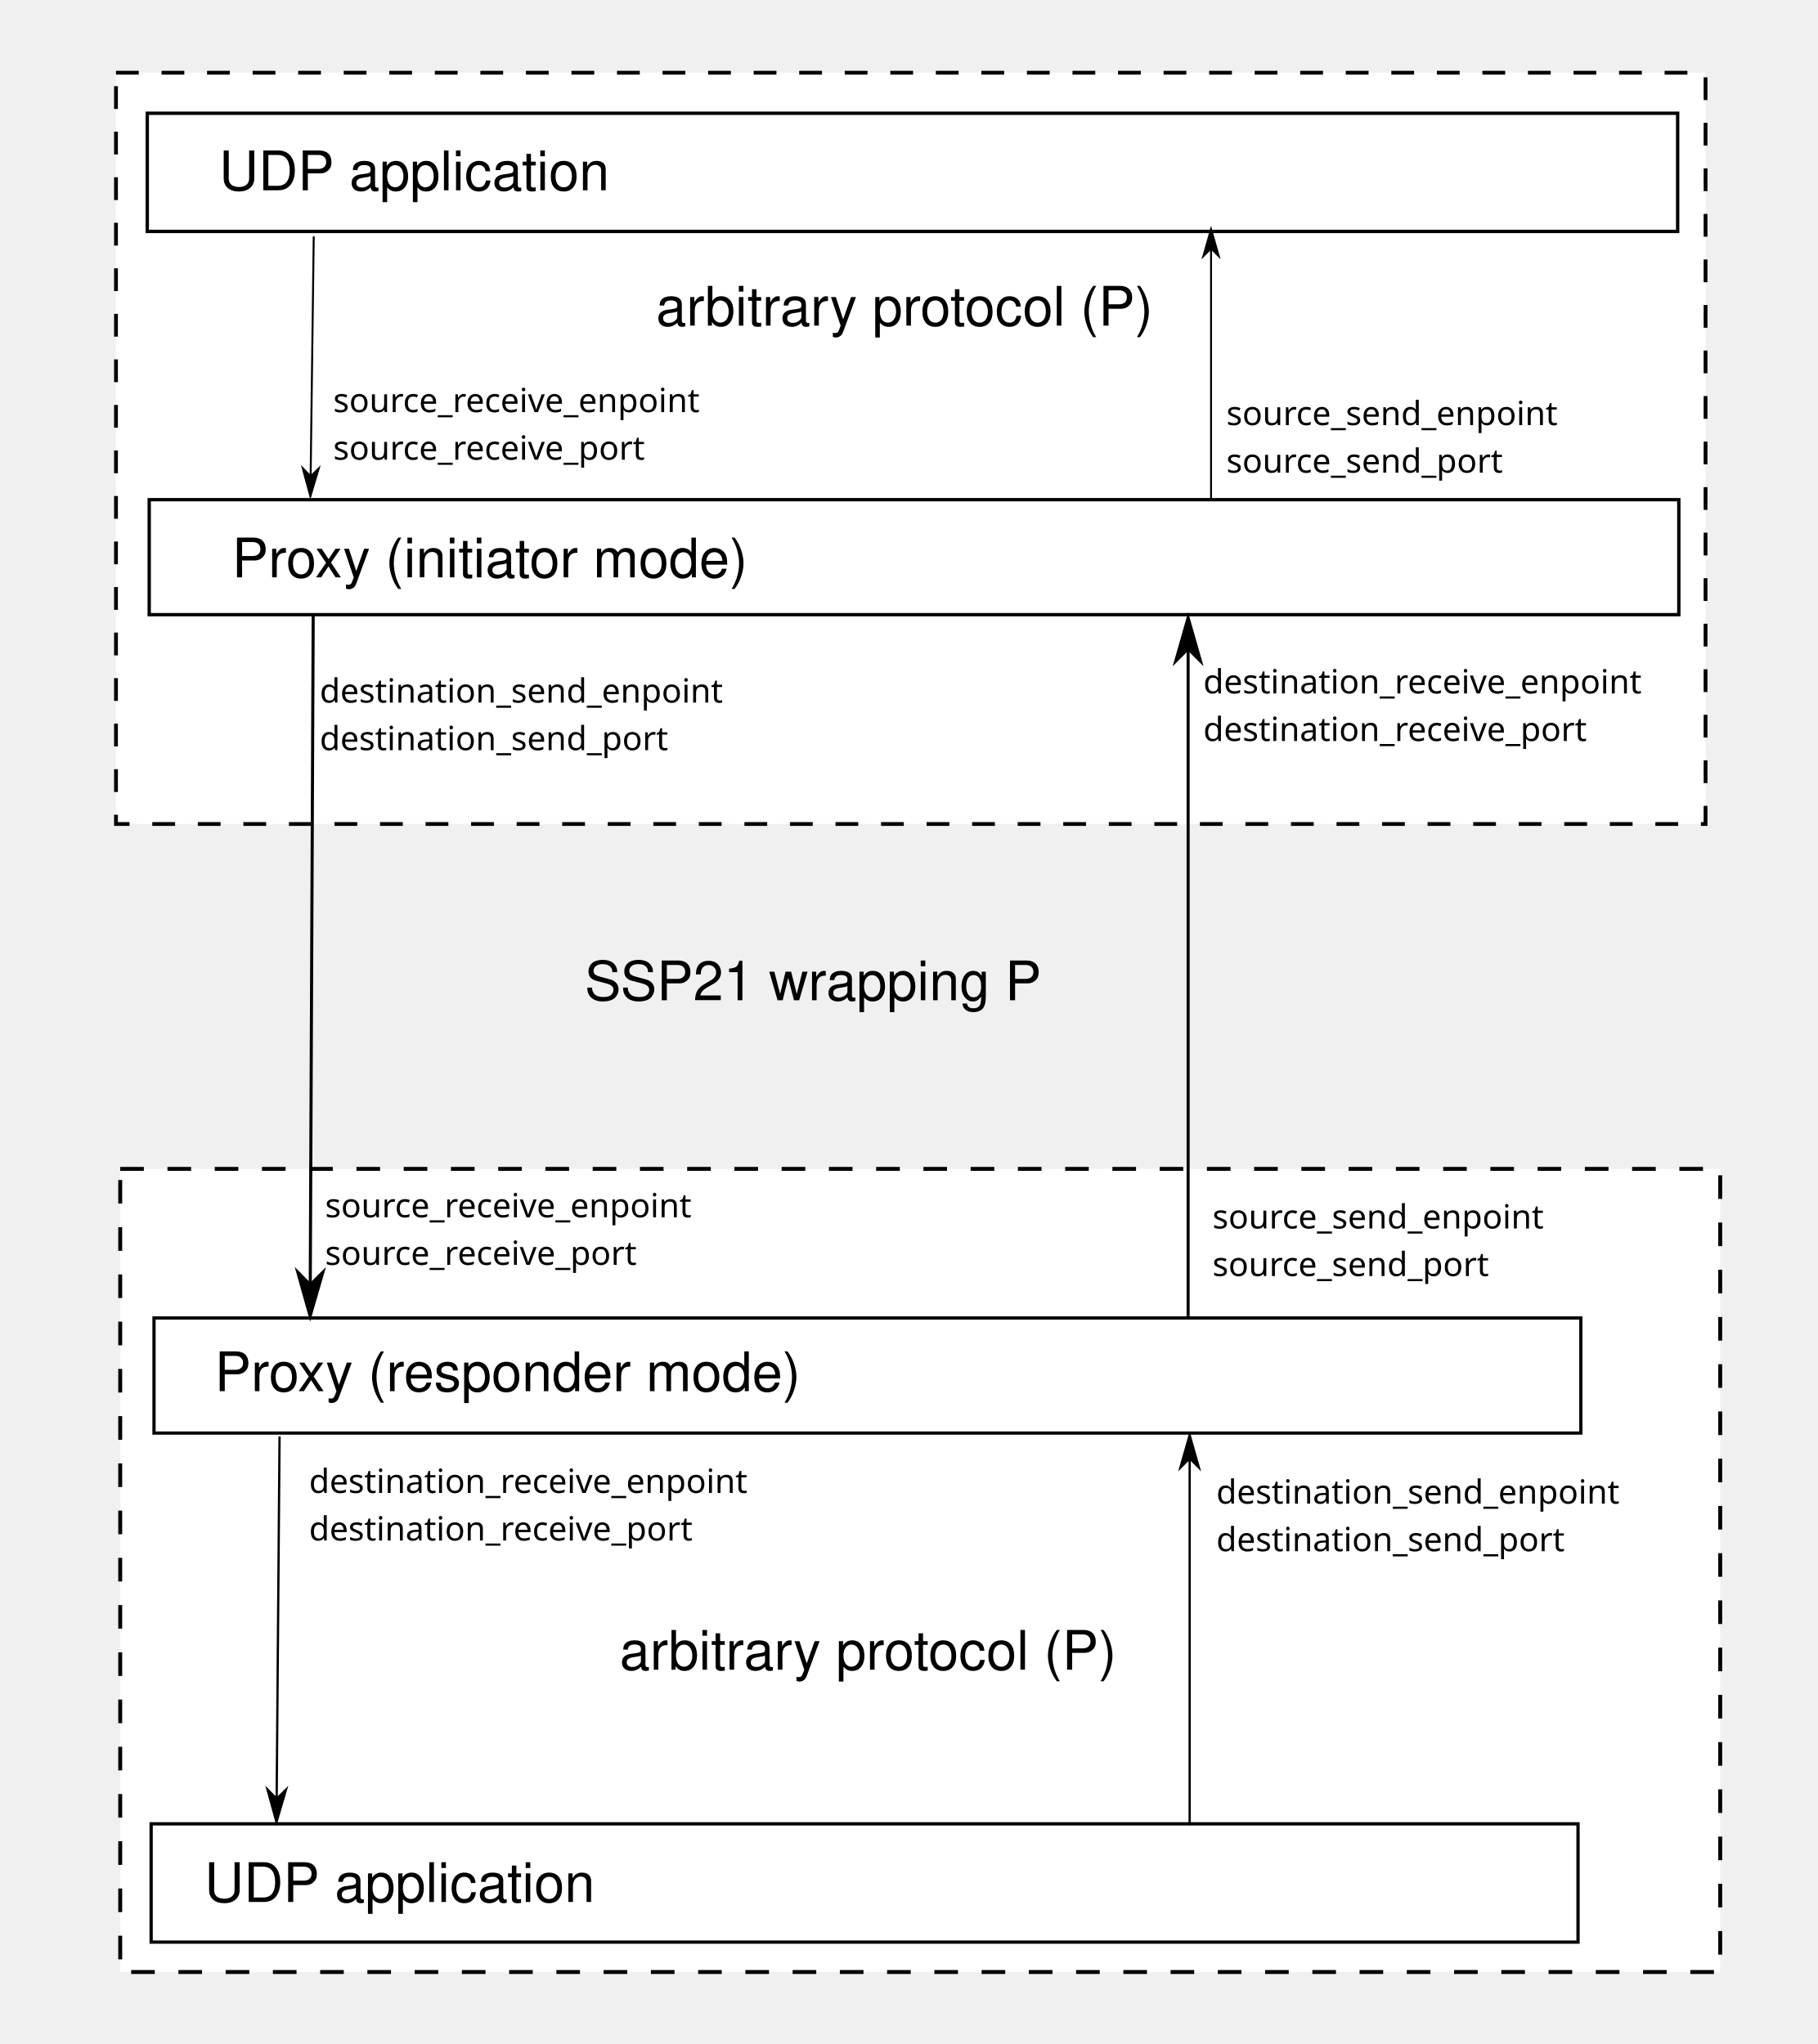
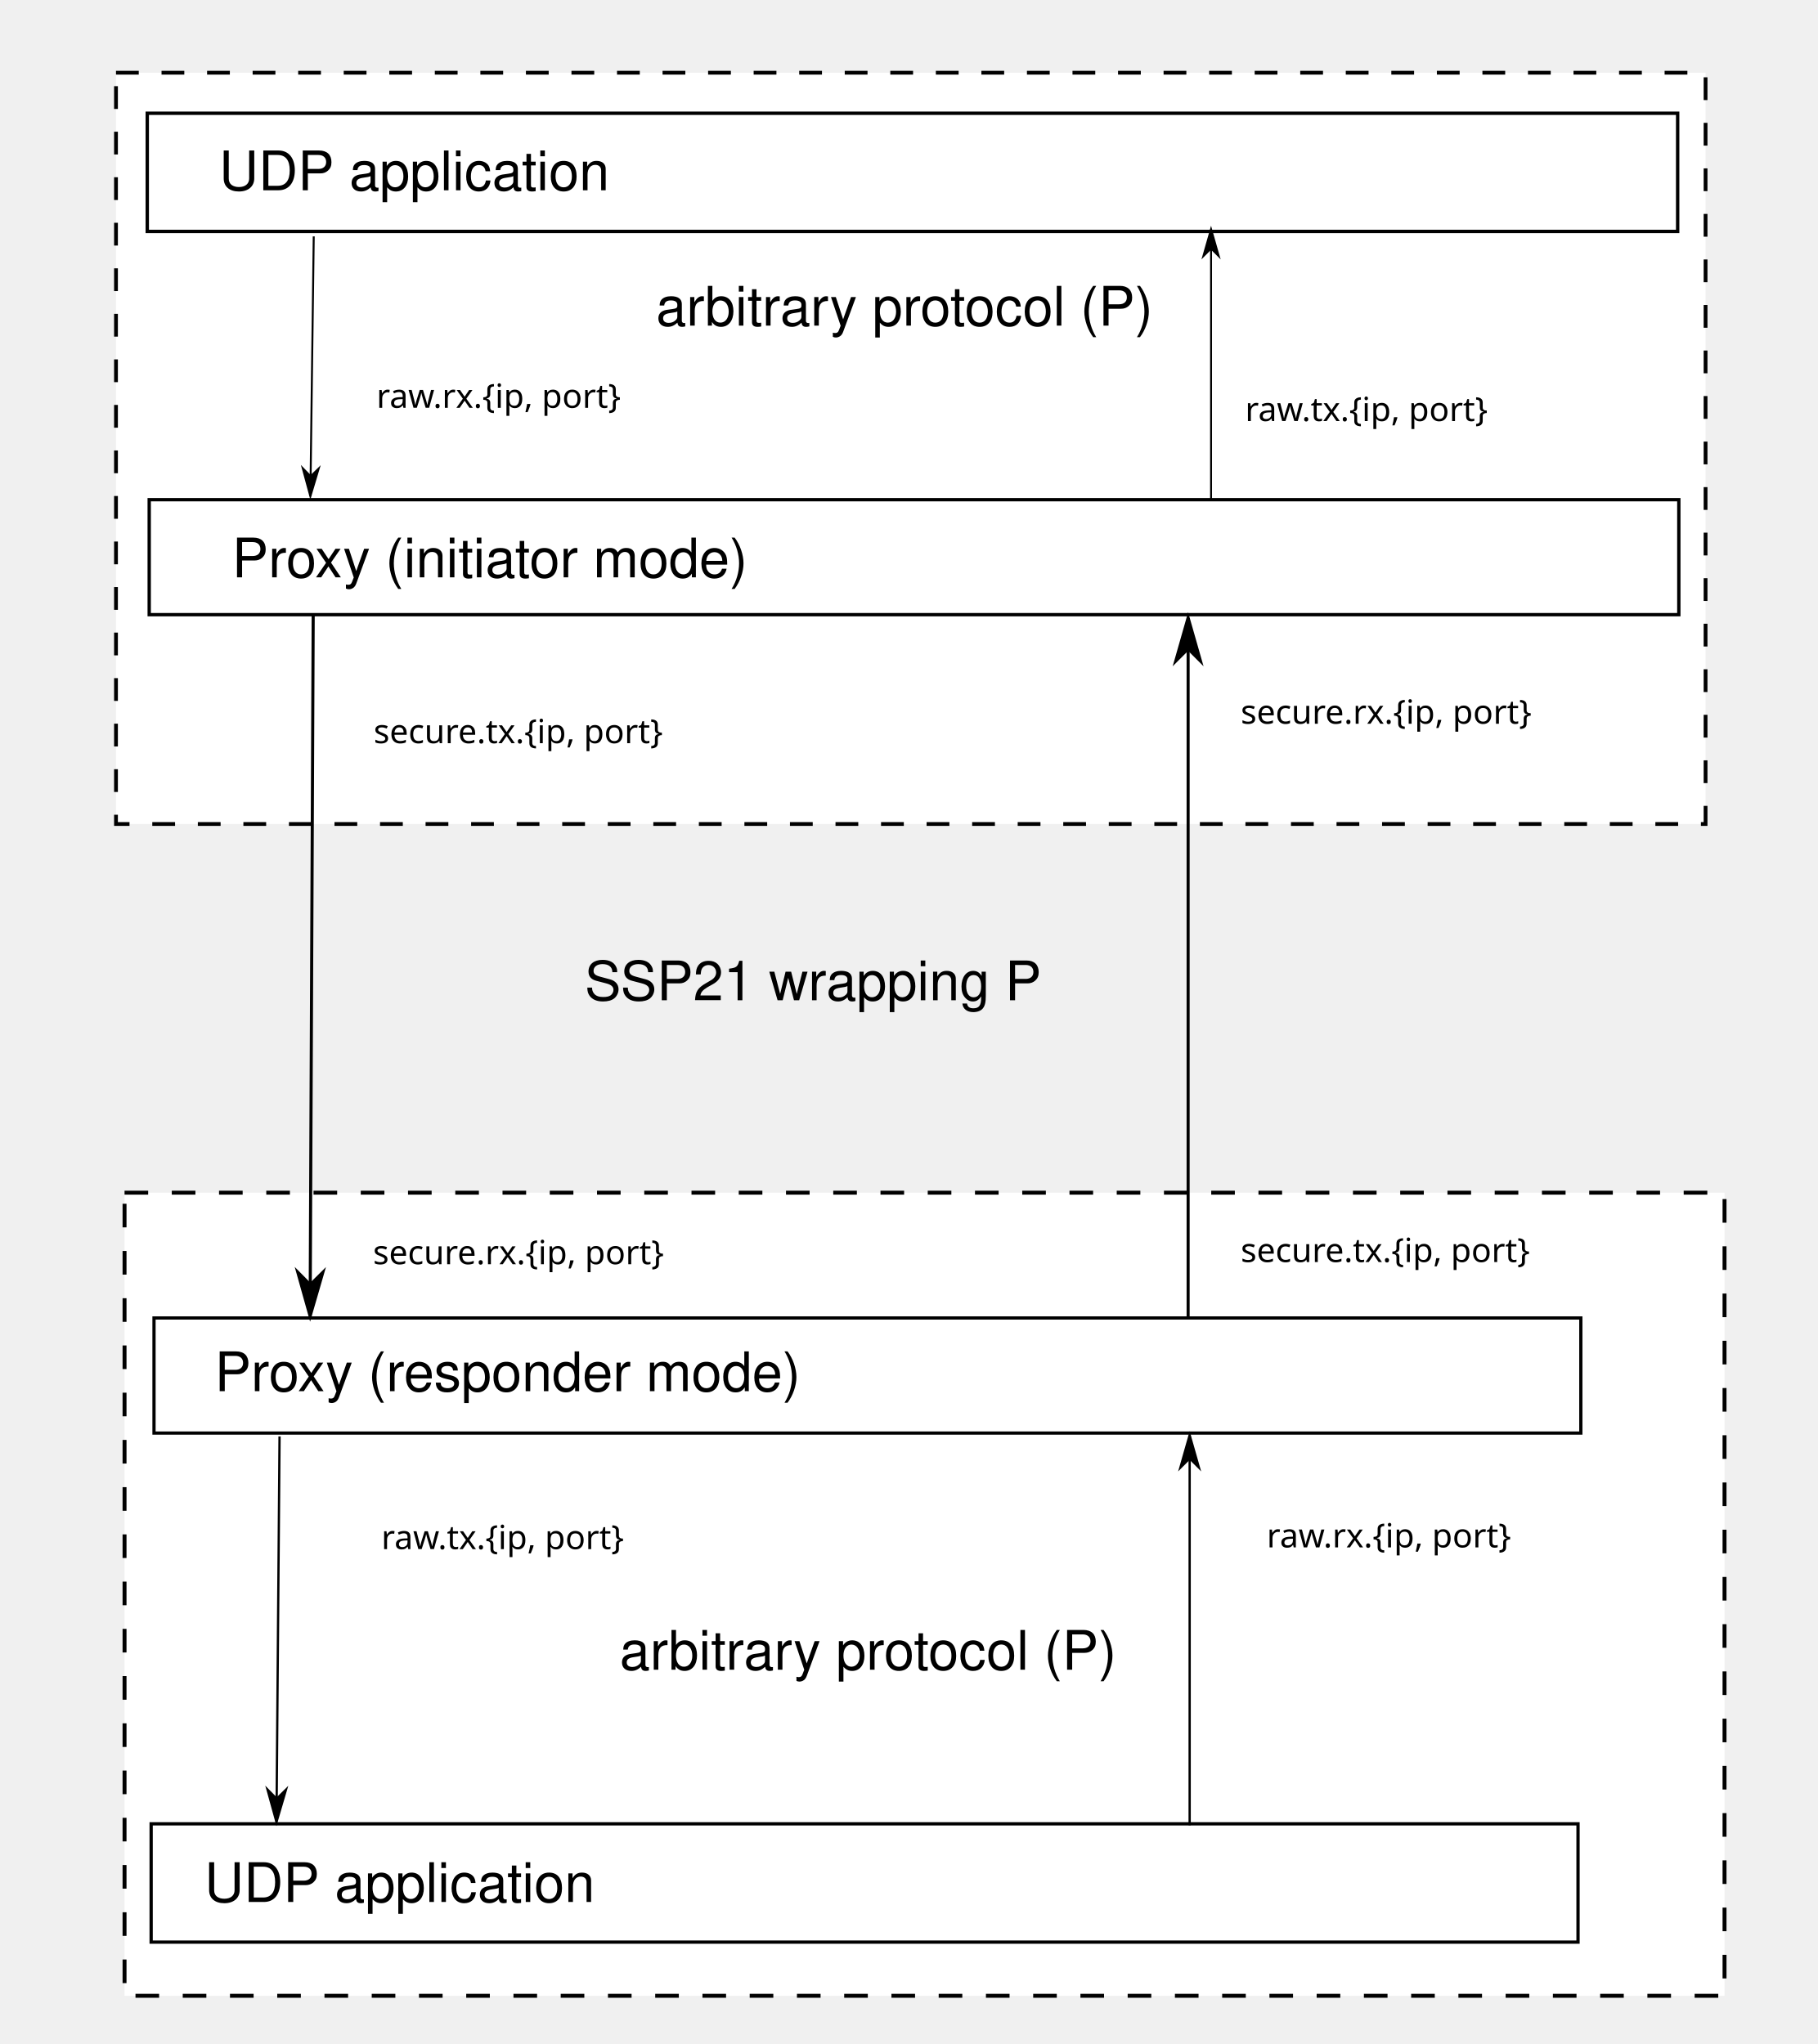
<svg xmlns="http://www.w3.org/2000/svg" width="800" height="900" version="1.1" id="svg3781">
  <defs id="defs3785">
    <marker orient="auto" refY="0" refX="0" id="marker4698" style="overflow:visible">
      <path id="path4696" d="M 0,0 5,-5 -12.5,0 5,5 Z" style="fill:#000000;fill-opacity:1;fill-rule:evenodd;stroke:#000000;stroke-width:1pt;stroke-opacity:1" transform="matrix(-0.8,0,0,-0.8,-10,0)" />
    </marker>
    <marker orient="auto" refY="0" refX="0" id="marker4692" style="overflow:visible">
      <path id="path4690" d="M 0,0 5,-5 -12.5,0 5,5 Z" style="fill:#000000;fill-opacity:1;fill-rule:evenodd;stroke:#000000;stroke-width:1pt;stroke-opacity:1" transform="matrix(-0.8,0,0,-0.8,-10,0)" />
    </marker>
    <marker orient="auto" refY="0" refX="0" id="Arrow1Lend" style="overflow:visible">
      <path id="path4427" d="M 0,0 5,-5 -12.5,0 5,5 Z" style="fill:#000000;fill-opacity:1;fill-rule:evenodd;stroke:#000000;stroke-width:1pt;stroke-opacity:1" transform="matrix(-0.8,0,0,-0.8,-10,0)" />
    </marker>
    <marker orient="auto" refY="0" refX="0" id="Arrow1Lstart" style="overflow:visible">
      <path id="path4424" d="M 0,0 5,-5 -12.5,0 5,5 Z" style="fill:#000000;fill-opacity:1;fill-rule:evenodd;stroke:#000000;stroke-width:1pt;stroke-opacity:1" transform="matrix(0.8,0,0,0.8,10,0)" />
    </marker>
    <marker orient="auto" refY="0" refX="0" id="marker4692-2" style="overflow:visible">
      <path id="path4690-8" d="M 0,0 5,-5 -12.5,0 5,5 Z" style="fill:#000000;fill-opacity:1;fill-rule:evenodd;stroke:#000000;stroke-width:1pt;stroke-opacity:1" transform="matrix(-0.8,0,0,-0.8,-10,0)" />
    </marker>
    <marker orient="auto" refY="0" refX="0" id="marker4698-1" style="overflow:visible">
      <path id="path4696-0" d="M 0,0 5,-5 -12.5,0 5,5 Z" style="fill:#000000;fill-opacity:1;fill-rule:evenodd;stroke:#000000;stroke-width:1pt;stroke-opacity:1" transform="matrix(-0.8,0,0,-0.8,-10,0)" />
    </marker>
    <marker orient="auto" refY="0" refX="0" id="marker4698-1-9" style="overflow:visible">
      <path id="path4696-0-9" d="M 0,0 5,-5 -12.5,0 5,5 Z" style="fill:#000000;fill-opacity:1;fill-rule:evenodd;stroke:#000000;stroke-width:1pt;stroke-opacity:1" transform="matrix(-0.8,0,0,-0.8,-10,0)" />
    </marker>
    <marker orient="auto" refY="0" refX="0" id="marker4692-2-8" style="overflow:visible">
      <path id="path4690-8-9" d="M 0,0 5,-5 -12.5,0 5,5 Z" style="fill:#000000;fill-opacity:1;fill-rule:evenodd;stroke:#000000;stroke-width:1pt;stroke-opacity:1" transform="matrix(-0.8,0,0,-0.8,-10,0)" />
    </marker>
  </defs>
-   <rect style="opacity:1;fill:#ffffff;fill-opacity:1;stroke:#000000;stroke-width:1.733;stroke-miterlimit:4;stroke-dasharray:10.399, 10.399;stroke-dashoffset:0;stroke-opacity:1" id="rect4780-6" width="704.313" height="353.625" x="52.919" y="514.677" />
+   <rect style="opacity:1;fill:#ffffff;fill-opacity:1;stroke:#000000;stroke-width:1.733;stroke-miterlimit:4;stroke-dasharray:10.399, 10.399;stroke-dashoffset:0;stroke-opacity:1" id="rect4780-6" width="704.313" height="353.625" x="54.823" y="525.148" />
  <rect style="opacity:1;fill:#ffffff;fill-opacity:1;stroke:#000000;stroke-width:1.671;stroke-miterlimit:4;stroke-dasharray:10.025, 10.025;stroke-dashoffset:0;stroke-opacity:1" id="rect4780" width="699.727" height="330.8" x="51.058" y="32.014" />
  <g id="g3757" transform="matrix(1,0.00483564,0.01437468,1.000069,-13.69284,311.3081)">
    <g display="none" overflow="visible" y="0" x="0" height="100%" width="100%" id="canvasGrid" style="display:none;overflow:visible">
      <rect y="0" x="0" height="100%" width="100%" id="rect3754" style="fill:url(#gridpattern);stroke-width:0" />
    </g>
  </g>
  <rect style="fill:#ffffff;stroke:#000000;stroke-width:1.489" stroke-opacity="null" fill-opacity="null" x="64.826" y="49.864" width="673.676" height="52.036" id="svg_12" />
  <rect style="fill:#ffffff;stroke:#000000;stroke-width:1.5" stroke-opacity="null" fill-opacity="null" x="168.725" y="469.697" width="1" height="0" id="svg_13" />
  <text style="font-size:24px;font-family:Helvetica, Arial, sans-serif;text-anchor:start;fill:#000000;stroke:#000000;stroke-width:0" stroke-opacity="null" fill-opacity="null" x="96.432" y="83.774" id="svg_16" font-size="24" xml:space="preserve">UDP application</text>
  <text style="font-size:24px;font-family:Helvetica, Arial, sans-serif;text-anchor:start;fill:#000000;stroke:#000000;stroke-width:0" stroke-opacity="null" fill-opacity="null" x="288.803" y="143.371" id="svg_16-0" font-size="24" xml:space="preserve">arbitrary protocol (P)</text>
  <rect style="fill:#ffffff;stroke:#000000;stroke-width:1.468" stroke-opacity="null" fill-opacity="null" x="65.681" y="220.018" width="673.336" height="50.628" id="svg_12-2" />
  <text style="font-size:24px;font-family:Helvetica, Arial, sans-serif;text-anchor:start;fill:#000000;stroke:#000000;stroke-width:0" stroke-opacity="null" fill-opacity="null" x="102.143" y="254.219" id="svg_16-5" font-size="24" xml:space="preserve">Proxy (initiator mode)</text>
  <rect style="fill:#ffffff;stroke:#000000;stroke-width:1.418" stroke-opacity="null" fill-opacity="null" x="67.791" y="580.319" width="628.09" height="50.678" id="svg_12-2-1" />
  <rect style="fill:#ffffff;stroke:#000000;stroke-width:1.438" stroke-opacity="null" fill-opacity="null" x="66.536" y="803.053" width="628.105" height="52.086" id="svg_12-9" />
  <text style="font-size:24px;font-family:Helvetica, Arial, sans-serif;text-anchor:start;fill:#000000;stroke:#000000;stroke-width:0" stroke-opacity="null" fill-opacity="null" x="90.009" y="837.464" id="svg_16-3" font-size="24" xml:space="preserve">UDP application</text>
  <text xml:space="preserve" style="font-style:normal;font-weight:normal;font-size:40px;line-height:1.25;font-family:sans-serif;letter-spacing:0px;word-spacing:0px;fill:#000000;fill-opacity:1;stroke:none" x="257.115" y="638.765" id="text3888">
    <tspan id="tspan3886" x="257.115" y="675.258" />
  </text>
  <text style="font-size:24px;font-family:Helvetica, Arial, sans-serif;text-anchor:start;fill:#000000;stroke:#000000;stroke-width:0" stroke-opacity="null" fill-opacity="null" x="94.523" y="612.542" id="svg_16-5-2" font-size="24" xml:space="preserve">Proxy (responder mode)</text>
  <text style="font-size:24px;font-family:Helvetica, Arial, sans-serif;text-anchor:start;fill:#000000;stroke:#000000;stroke-width:0" stroke-opacity="null" fill-opacity="null" x="272.785" y="735.186" id="svg_16-0-1" font-size="24" xml:space="preserve">arbitrary protocol (P)</text>
  <text style="font-size:24px;font-family:Helvetica, Arial, sans-serif;text-anchor:start;fill:#000000;stroke:#000000;stroke-width:0" stroke-opacity="null" fill-opacity="null" x="257.375" y="440.418" id="svg_16-0-9" font-size="24" xml:space="preserve">SSP21 wrapping P</text>
  <rect style="opacity:1;fill:#ffffff;fill-opacity:0" id="rect4770" width="378.389" height="207.995" x="19.134" y="416.967" />
  <path style="fill:none;stroke:#000000;stroke-width:0.834px;stroke-linecap:butt;stroke-linejoin:miter;stroke-opacity:1;marker-end:url(#marker4692)" d="m 533.104,220.412 v -119.395" id="path4422" />
  <path style="fill:none;stroke:#000000;stroke-width:0.86px;stroke-linecap:butt;stroke-linejoin:miter;stroke-opacity:1;marker-end:url(#marker4698)" d="m 138.106,104.093 -1.476,114.294" id="path4694" />
-   <text xml:space="preserve" style="font-style:normal;font-weight:normal;font-size:40px;line-height:0.5;font-family:sans-serif;letter-spacing:0px;word-spacing:0px;fill:#000000;fill-opacity:1;stroke:none" x="539.835" y="187.175" id="text4702">
-     <tspan id="tspan4700" x="539.835" y="187.175" style="font-size:14.667px;line-height:0.5">source_send_enpoint</tspan>
-     <tspan x="539.835" y="208.121" id="tspan4704" style="font-size:14.667px;line-height:0.5">source_send_port</tspan>
-   </text>
-   <text xml:space="preserve" style="font-style:normal;font-weight:normal;font-size:40px;line-height:0.5;font-family:sans-serif;letter-spacing:0px;word-spacing:0px;fill:#000000;fill-opacity:1;stroke:none" x="146.677" y="181.472" id="text4702-8">
-     <tspan id="tspan4700-9" x="146.677" y="181.472" style="font-size:14.667px;line-height:0.5">source_receive_enpoint</tspan>
-     <tspan x="146.677" y="202.417" id="tspan4704-3" style="font-size:14.667px;line-height:0.5">source_receive_port</tspan>
+   <text xml:space="preserve" style="font-style:normal;font-weight:normal;font-size:40px;line-height:0.5;font-family:sans-serif;letter-spacing:0px;word-spacing:0px;fill:#000000;fill-opacity:1;stroke:none" x="165.715" y="179.568" id="text4702-8">
+     <tspan x="165.715" y="179.568" id="tspan4704-3" style="font-size:14.667px;line-height:0.5">raw.rx.{ip, port}</tspan>
  </text>
  <path style="fill:none;stroke:#000000;stroke-width:1px;stroke-linecap:butt;stroke-linejoin:miter;stroke-opacity:1;marker-end:url(#marker4692-2)" d="M 523.681,803.706 V 632.063" id="path4422-9" />
  <path style="fill:none;stroke:#000000;stroke-width:1px;stroke-linecap:butt;stroke-linejoin:miter;stroke-opacity:1;marker-end:url(#marker4698-1)" d="m 123.054,632.479 -1.346,169.624" id="path4694-5" />
  <path style="fill:none;stroke:#000000;stroke-width:1.355px;stroke-linecap:butt;stroke-linejoin:miter;stroke-opacity:1;marker-end:url(#marker4698-1-9)" d="m 137.872,270.539 -1.357,308.785" id="path4694-5-0" />
  <path style="fill:none;stroke:#000000;stroke-width:1.339px;stroke-linecap:butt;stroke-linejoin:miter;stroke-opacity:1;marker-end:url(#marker4692-2-8)" d="M 523.007,579.869 V 272.178" id="path4422-9-6" />
-   <text xml:space="preserve" style="font-style:normal;font-weight:normal;font-size:40px;line-height:0.5;font-family:sans-serif;letter-spacing:0px;word-spacing:0px;fill:#000000;fill-opacity:1;stroke:none" x="533.716" y="540.913" id="text4702-9">
-     <tspan id="tspan4700-6" x="533.716" y="540.913" style="font-size:14.667px;line-height:0.5">source_send_enpoint</tspan>
-     <tspan x="533.716" y="561.859" id="tspan4704-4" style="font-size:14.667px;line-height:0.5">source_send_port</tspan>
+   <text xml:space="preserve" style="font-style:normal;font-weight:normal;font-size:40px;line-height:0.5;font-family:sans-serif;letter-spacing:0px;word-spacing:0px;fill:#000000;fill-opacity:1;stroke:none" x="548.093" y="185.394" id="text4702-8-7">
+     <tspan x="548.093" y="185.394" id="tspan4704-3-2" style="font-size:14.667px;line-height:0.5">raw.tx.{ip, port}</tspan>
  </text>
-   <text xml:space="preserve" style="font-style:normal;font-weight:normal;font-size:40px;line-height:0.5;font-family:sans-serif;letter-spacing:0px;word-spacing:0px;fill:#000000;fill-opacity:1;stroke:none" x="143.096" y="535.997" id="text4702-8-4">
-     <tspan id="tspan4700-9-5" x="143.096" y="535.997" style="font-size:14.667px;line-height:0.5">source_receive_enpoint</tspan>
-     <tspan x="143.096" y="556.943" id="tspan4704-3-7" style="font-size:14.667px;line-height:0.5">source_receive_port</tspan>
+   <text xml:space="preserve" style="font-style:normal;font-weight:normal;font-size:40px;line-height:0.5;font-family:sans-serif;letter-spacing:0px;word-spacing:0px;fill:#000000;fill-opacity:1;stroke:none" x="164.468" y="327.231" id="text4702-8-5">
+     <tspan x="164.468" y="327.231" id="tspan4704-3-0" style="font-size:14.667px;line-height:0.5">secure.tx.{ip, port}</tspan>
  </text>
-   <text xml:space="preserve" style="font-style:normal;font-weight:normal;font-size:40px;line-height:0.5;font-family:sans-serif;letter-spacing:0px;word-spacing:0px;fill:#000000;fill-opacity:1;stroke:none" x="529.677" y="305.324" id="text4702-9-5">
-     <tspan id="tspan4700-6-4" x="529.677" y="305.324" style="font-size:14.667px;line-height:0.5">destination_receive_enpoint</tspan>
-     <tspan x="529.677" y="326.27" id="tspan4704-4-4" style="font-size:14.667px;line-height:0.5">destination_receive_port</tspan>
+   <text xml:space="preserve" style="font-style:normal;font-weight:normal;font-size:40px;line-height:0.5;font-family:sans-serif;letter-spacing:0px;word-spacing:0px;fill:#000000;fill-opacity:1;stroke:none" x="546.158" y="318.664" id="text4702-8-5-3">
+     <tspan x="546.158" y="318.664" id="tspan4704-3-0-1" style="font-size:14.667px;line-height:0.5">secure.rx.{ip, port}</tspan>
  </text>
-   <text xml:space="preserve" style="font-style:normal;font-weight:normal;font-size:40px;line-height:0.5;font-family:sans-serif;letter-spacing:0px;word-spacing:0px;fill:#000000;fill-opacity:1;stroke:none" x="140.752" y="309.363" id="text4702-9-5-2">
-     <tspan id="tspan4700-6-4-3" x="140.752" y="309.363" style="font-size:14.667px;line-height:0.5">destination_send_enpoint</tspan>
-     <tspan x="140.752" y="330.309" id="tspan4704-4-4-9" style="font-size:14.667px;line-height:0.5">destination_send_port</tspan>
+   <text xml:space="preserve" style="font-style:normal;font-weight:normal;font-size:40px;line-height:0.5;font-family:sans-serif;letter-spacing:0px;word-spacing:0px;fill:#000000;fill-opacity:1;stroke:none" x="164.193" y="556.644" id="text4702-8-5-3-0">
+     <tspan x="164.193" y="556.644" id="tspan4704-3-0-1-2" style="font-size:14.667px;line-height:0.5">secure.rx.{ip, port}</tspan>
  </text>
-   <text xml:space="preserve" style="font-style:normal;font-weight:normal;font-size:40px;line-height:0.5;font-family:sans-serif;letter-spacing:0px;word-spacing:0px;fill:#000000;fill-opacity:1;stroke:none" x="136.041" y="657.361" id="text4702-9-5-4">
-     <tspan id="tspan4700-6-4-9" x="136.041" y="657.361" style="font-size:14.667px;line-height:0.5">destination_receive_enpoint</tspan>
-     <tspan x="136.041" y="678.307" id="tspan4704-4-4-92" style="font-size:14.667px;line-height:0.5">destination_receive_port</tspan>
+   <text xml:space="preserve" style="font-style:normal;font-weight:normal;font-size:40px;line-height:0.5;font-family:sans-serif;letter-spacing:0px;word-spacing:0px;fill:#000000;fill-opacity:1;stroke:none" x="546.158" y="555.692" id="text4702-8-5-0">
+     <tspan x="546.158" y="555.692" id="tspan4704-3-0-2" style="font-size:14.667px;line-height:0.5">secure.tx.{ip, port}</tspan>
  </text>
-   <text xml:space="preserve" style="font-style:normal;font-weight:normal;font-size:40px;line-height:0.5;font-family:sans-serif;letter-spacing:0px;word-spacing:0px;fill:#000000;fill-opacity:1;stroke:none" x="535.411" y="662.073" id="text4702-9-5-2-6">
-     <tspan id="tspan4700-6-4-3-4" x="535.411" y="662.073" style="font-size:14.667px;line-height:0.5">destination_send_enpoint</tspan>
-     <tspan x="535.411" y="683.019" id="tspan4704-4-4-9-1" style="font-size:14.667px;line-height:0.5">destination_send_port</tspan>
+   <text xml:space="preserve" style="font-style:normal;font-weight:normal;font-size:40px;line-height:0.5;font-family:sans-serif;letter-spacing:0px;word-spacing:0px;fill:#000000;fill-opacity:1;stroke:none" x="557.612" y="681.346" id="text4702-8-2">
+     <tspan x="557.612" y="681.346" id="tspan4704-3-3" style="font-size:14.667px;line-height:0.5">raw.rx.{ip, port}</tspan>
+   </text>
+   <text xml:space="preserve" style="font-style:normal;font-weight:normal;font-size:40px;line-height:0.5;font-family:sans-serif;letter-spacing:0px;word-spacing:0px;fill:#000000;fill-opacity:1;stroke:none" x="167.846" y="682.096" id="text4702-8-7-8">
+     <tspan x="167.846" y="682.096" id="tspan4704-3-2-8" style="font-size:14.667px;line-height:0.5">raw.tx.{ip, port}</tspan>
  </text>
</svg>
